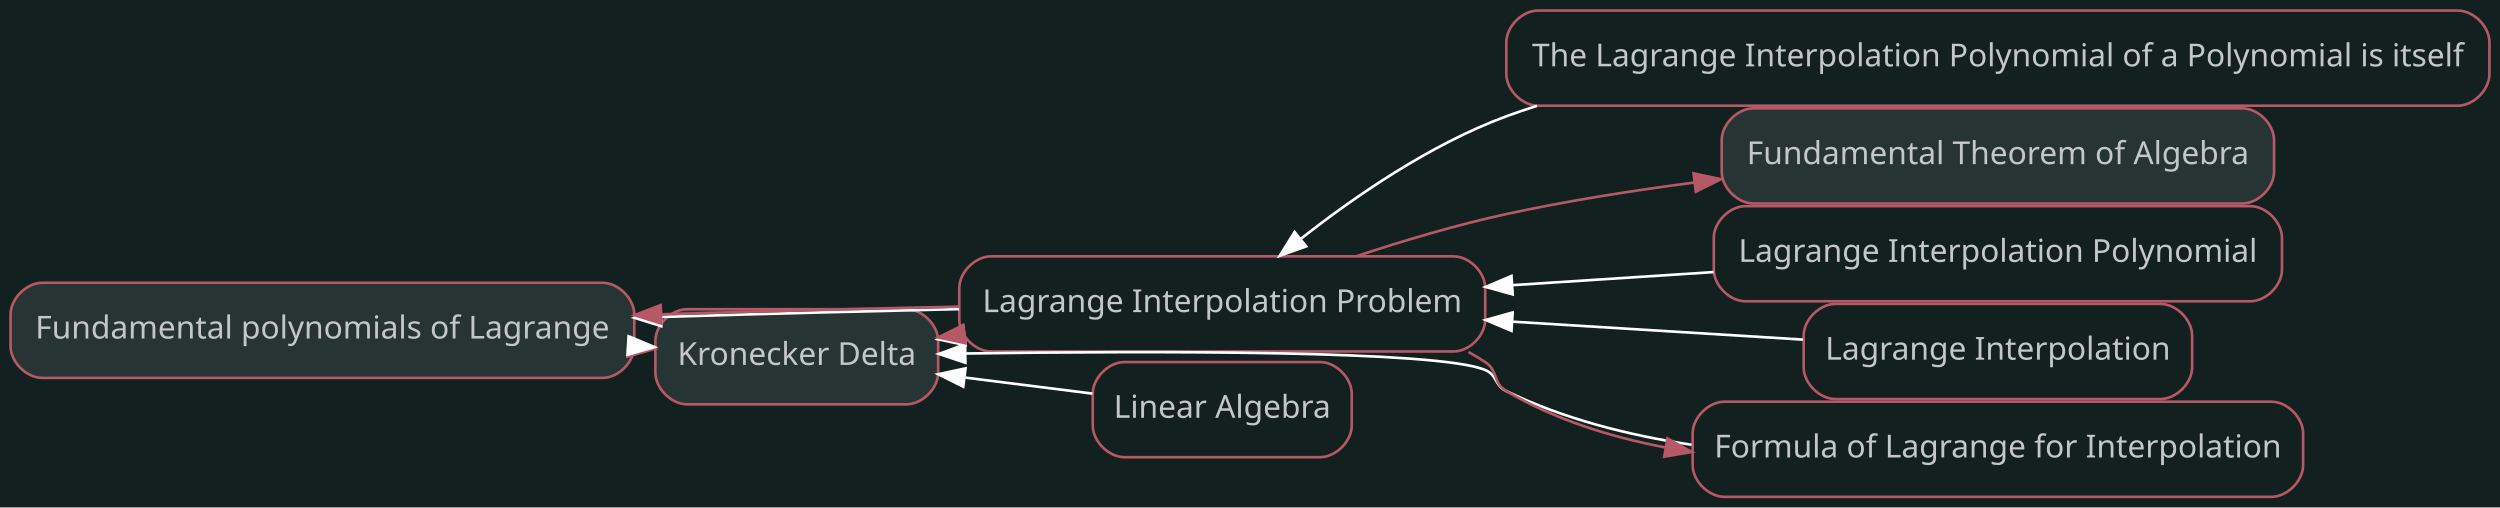
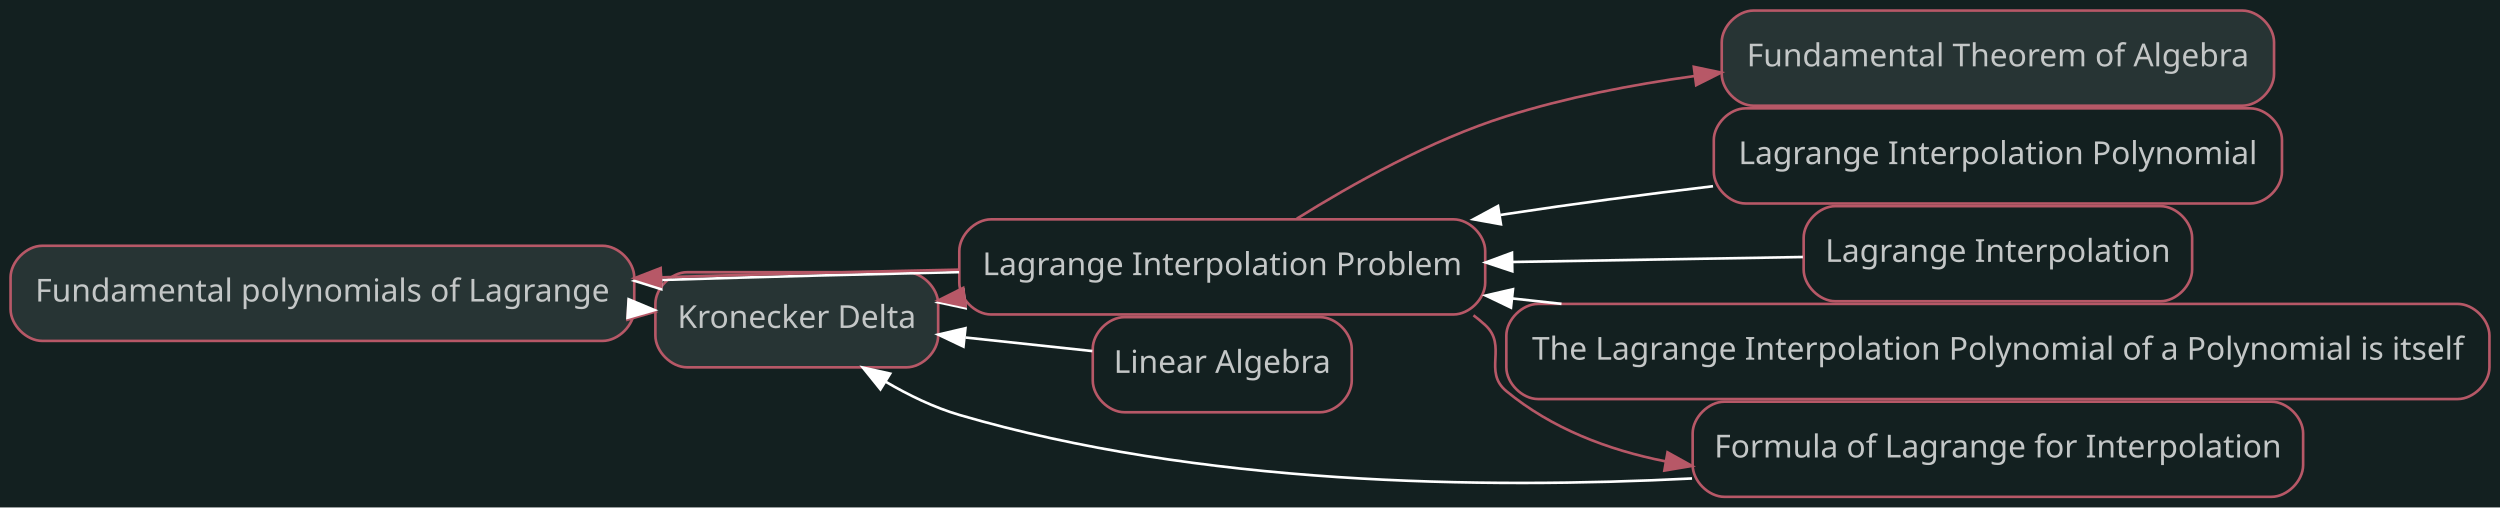
<svg xmlns="http://www.w3.org/2000/svg" xmlns:xlink="http://www.w3.org/1999/xlink" width="946pt" height="192pt" viewBox="0.00 0.00 946.00 192.00">
  <g id="graph0" class="graph" transform="scale(1 1) rotate(0) translate(4 188)">
    <polygon fill="#132020" stroke="transparent" points="-4,4 -4,-188 942,-188 942,4 -4,4" />
    <g id="node1" class="node">
      <g id="a_node1">
        <a xlink:href="/Knowledge/Fundamental polynomials of Lagrange.html" xlink:title="Fundamental polynomials of Lagrange" target="_parent">
-           <path fill="#273434" stroke="#b75867" d="M224,-81C224,-81 12,-81 12,-81 6,-81 0,-75 0,-69 0,-69 0,-57 0,-57 0,-51 6,-45 12,-45 12,-45 224,-45 224,-45 230,-45 236,-51 236,-57 236,-57 236,-69 236,-69 236,-75 230,-81 224,-81" />
-           <text text-anchor="middle" x="118" y="-59.9" font-family="sans" font-size="12.00" fill="#c4c7c7">Fundamental polynomials of Lagrange</text>
+           <path fill="#273434" stroke="#b75867" d="M224,-95C224,-95 12,-95 12,-95 6,-95 0,-89 0,-83 0,-83 0,-71 0,-71 0,-65 6,-59 12,-59 12,-59 224,-59 224,-59 230,-59 236,-65 236,-71 236,-71 236,-83 236,-83 236,-89 230,-95 224,-95" />
+           <text text-anchor="middle" x="118" y="-73.9" font-family="sans" font-size="12.00" fill="#c4c7c7">Fundamental polynomials of Lagrange</text>
        </a>
      </g>
    </g>
    <g id="node2" class="node">
      <g id="a_node2">
        <a xlink:href="/Knowledge/Kronecker Delta.html" xlink:title="Kronecker Delta" target="_parent">
-           <path fill="#273434" stroke="#b75867" d="M339,-71C339,-71 256,-71 256,-71 250,-71 244,-65 244,-59 244,-59 244,-47 244,-47 244,-41 250,-35 256,-35 256,-35 339,-35 339,-35 345,-35 351,-41 351,-47 351,-47 351,-59 351,-59 351,-65 345,-71 339,-71" />
-           <text text-anchor="middle" x="297.5" y="-49.9" font-family="sans" font-size="12.00" fill="#c4c7c7">Kronecker Delta</text>
+           <path fill="#273434" stroke="#b75867" d="M339,-85C339,-85 256,-85 256,-85 250,-85 244,-79 244,-73 244,-73 244,-61 244,-61 244,-55 250,-49 256,-49 256,-49 339,-49 339,-49 345,-49 351,-55 351,-61 351,-61 351,-73 351,-73 351,-79 345,-85 339,-85" />
+           <text text-anchor="middle" x="297.5" y="-63.9" font-family="sans" font-size="12.00" fill="#c4c7c7">Kronecker Delta</text>
        </a>
      </g>
    </g>
    <g id="edge1" class="edge">
-       <path fill="none" stroke="#b75867" d="M236.41,-56.39C236.56,-56.38 236.71,-56.37 236.87,-56.36" />
-       <polygon fill="#b75867" stroke="#b75867" points="233.86,-60.03 243.65,-55.98 233.47,-53.05 233.86,-60.03" />
+       <path fill="none" stroke="#b75867" d="M236.41,-70.39C236.56,-70.38 236.71,-70.37 236.87,-70.36" />
+       <polygon fill="#b75867" stroke="#b75867" points="233.86,-74.03 243.65,-69.98 233.47,-67.05 233.86,-74.03" />
    </g>
    <g id="node3" class="node">
      <g id="a_node3">
        <a xlink:href="/Knowledge/Lagrange Interpolation Problem.html" xlink:title="Lagrange Interpolation Problem" target="_parent">
-           <path fill="none" stroke="#b75867" d="M546,-91C546,-91 371,-91 371,-91 365,-91 359,-85 359,-79 359,-79 359,-67 359,-67 359,-61 365,-55 371,-55 371,-55 546,-55 546,-55 552,-55 558,-61 558,-67 558,-67 558,-79 558,-79 558,-85 552,-91 546,-91" />
-           <text text-anchor="middle" x="458.5" y="-69.9" font-family="sans" font-size="12.00" fill="#c4c7c7">Lagrange Interpolation Problem</text>
+           <path fill="none" stroke="#b75867" d="M546,-105C546,-105 371,-105 371,-105 365,-105 359,-99 359,-93 359,-93 359,-81 359,-81 359,-75 365,-69 371,-69 371,-69 546,-69 546,-69 552,-69 558,-75 558,-81 558,-81 558,-93 558,-93 558,-99 552,-105 546,-105" />
+           <text text-anchor="middle" x="458.5" y="-83.9" font-family="sans" font-size="12.00" fill="#c4c7c7">Lagrange Interpolation Problem</text>
        </a>
      </g>
    </g>
    <g id="edge2" class="edge">
-       <path fill="none" stroke="#ffffff" d="M246.15,-68.06C287.61,-69.34 325.44,-70.28 358.9,-71.03" />
-       <polygon fill="#ffffff" stroke="#ffffff" points="246.21,-64.56 236.1,-67.74 245.99,-71.56 246.21,-64.56" />
+       <path fill="none" stroke="#ffffff" d="M246.15,-82.06C287.61,-83.34 325.44,-84.28 358.9,-85.03" />
+       <polygon fill="#ffffff" stroke="#ffffff" points="246.21,-78.56 236.1,-81.74 245.99,-85.56 246.21,-78.56" />
+     </g>
+     <g id="edge4" class="edge">
+       <path fill="none" stroke="#ffffff" d="M236.87,-71.07C236.71,-71.08 236.56,-71.09 236.41,-71.1" />
+       <polygon fill="#ffffff" stroke="#ffffff" points="233.87,-74.76 243.65,-70.67 233.46,-67.77 233.87,-74.76" />
    </g>
    <g id="edge5" class="edge">
-       <path fill="none" stroke="#ffffff" d="M236.87,-57.07C236.71,-57.08 236.56,-57.09 236.41,-57.1" />
-       <polygon fill="#ffffff" stroke="#ffffff" points="233.87,-60.76 243.65,-56.67 233.46,-53.77 233.87,-60.76" />
-     </g>
-     <g id="edge6" class="edge">
-       <path fill="none" stroke="#ffffff" d="M358.74,-60.58C358.82,-60.59 358.91,-60.6 358.99,-60.61" />
-       <polygon fill="#ffffff" stroke="#ffffff" points="361.36,-57.38 351,-59.6 360.49,-64.32 361.36,-57.38" />
+       <path fill="none" stroke="#ffffff" d="M358.74,-74.58C358.82,-74.59 358.91,-74.6 358.99,-74.61" />
+       <polygon fill="#ffffff" stroke="#ffffff" points="361.36,-71.38 351,-73.6 360.49,-78.32 361.36,-71.38" />
    </g>
    <g id="node4" class="node">
      <g id="a_node4">
+         <a xlink:href="/Knowledge/Linear Algebra.html" xlink:title="Linear Algebra" target="_parent">
+           <path fill="none" stroke="#b75867" d="M495.5,-68C495.5,-68 421.5,-68 421.5,-68 415.5,-68 409.5,-62 409.5,-56 409.5,-56 409.5,-44 409.5,-44 409.5,-38 415.5,-32 421.5,-32 421.5,-32 495.5,-32 495.5,-32 501.5,-32 507.5,-38 507.5,-44 507.5,-44 507.5,-56 507.5,-56 507.5,-62 501.5,-68 495.5,-68" />
+           <text text-anchor="middle" x="458.5" y="-46.9" font-family="sans" font-size="12.00" fill="#c4c7c7">Linear Algebra</text>
+         </a>
+       </g>
+     </g>
+     <g id="edge3" class="edge">
+       <path fill="none" stroke="#ffffff" d="M361.34,-60.28C377.32,-58.57 394.23,-56.76 409.35,-55.15" />
+       <polygon fill="#ffffff" stroke="#ffffff" points="360.57,-56.84 351,-61.39 361.32,-63.8 360.57,-56.84" />
+     </g>
+     <g id="node5" class="node">
+       <g id="a_node5">
        <a xlink:href="/Knowledge/Formula of Lagrange for Interpolation.html" xlink:title="Formula of Lagrange for Interpolation" target="_parent">
          <path fill="none" stroke="#b75867" d="M855.5,-36C855.5,-36 648.5,-36 648.5,-36 642.5,-36 636.5,-30 636.5,-24 636.5,-24 636.5,-12 636.5,-12 636.5,-6 642.5,0 648.5,0 648.5,0 855.5,0 855.5,0 861.5,0 867.5,-6 867.5,-12 867.5,-12 867.5,-24 867.5,-24 867.5,-30 861.5,-36 855.5,-36" />
          <text text-anchor="middle" x="752" y="-14.9" font-family="sans" font-size="12.00" fill="#c4c7c7">Formula of Lagrange for Interpolation</text>
        </a>
      </g>
    </g>
-     <g id="edge3" class="edge">
-       <path fill="none" stroke="#ffffff" d="M361.45,-54.24C432.47,-55.24 540.44,-55.47 558,-48 562.63,-46.03 561.48,-42.2 566,-40 587.53,-29.55 612.07,-23.3 636.09,-19.7" />
-       <polygon fill="#ffffff" stroke="#ffffff" points="361.3,-50.73 351.25,-54.08 361.2,-57.73 361.3,-50.73" />
-     </g>
-     <g id="node5" class="node">
-       <g id="a_node5">
-         <a xlink:href="/Knowledge/Linear Algebra.html" xlink:title="Linear Algebra" target="_parent">
-           <path fill="none" stroke="#b75867" d="M495.5,-51C495.5,-51 421.5,-51 421.5,-51 415.5,-51 409.5,-45 409.5,-39 409.5,-39 409.5,-27 409.5,-27 409.5,-21 415.5,-15 421.5,-15 421.5,-15 495.5,-15 495.5,-15 501.5,-15 507.5,-21 507.5,-27 507.5,-27 507.5,-39 507.5,-39 507.5,-45 501.5,-51 495.5,-51" />
-           <text text-anchor="middle" x="458.5" y="-29.9" font-family="sans" font-size="12.00" fill="#c4c7c7">Linear Algebra</text>
-         </a>
-       </g>
-     </g>
-     <g id="edge4" class="edge">
-       <path fill="none" stroke="#ffffff" d="M361.34,-45.1C377.32,-43.09 394.23,-40.96 409.35,-39.06" />
-       <polygon fill="#ffffff" stroke="#ffffff" points="360.49,-41.68 351,-46.4 361.36,-48.62 360.49,-41.68" />
+     <g id="edge6" class="edge">
+       <path fill="none" stroke="#ffffff" d="M331.14,-43.55C339.8,-38.48 349.42,-33.81 359,-31 449.51,-4.49 556.82,-2.86 636.26,-6.95" />
+       <polygon fill="#ffffff" stroke="#ffffff" points="329.15,-40.67 322.5,-48.92 332.84,-46.62 329.15,-40.67" />
    </g>
    <g id="edge9" class="edge">
-       <path fill="none" stroke="#b75867" d="M358.9,-71.97C325.44,-71.28 287.61,-70.34 246.15,-69.06" />
-       <polygon fill="#b75867" stroke="#b75867" points="246.21,-65.56 236.1,-68.74 245.99,-72.56 246.21,-65.56" />
+       <path fill="none" stroke="#b75867" d="M358.9,-85.97C325.44,-85.28 287.61,-84.34 246.15,-83.06" />
+       <polygon fill="#b75867" stroke="#b75867" points="246.21,-79.56 236.1,-82.74 245.99,-86.56 246.21,-79.56" />
    </g>
    <g id="edge7" class="edge">
-       <path fill="none" stroke="#b75867" d="M358.99,-61.34C358.91,-61.33 358.82,-61.32 358.74,-61.31" />
-       <polygon fill="#b75867" stroke="#b75867" points="361.37,-58.12 351,-60.31 360.48,-65.06 361.37,-58.12" />
+       <path fill="none" stroke="#b75867" d="M358.99,-75.34C358.91,-75.33 358.82,-75.32 358.74,-75.31" />
+       <polygon fill="#b75867" stroke="#b75867" points="361.37,-72.12 351,-74.31 360.48,-79.06 361.37,-72.12" />
    </g>
    <g id="edge8" class="edge">
-       <path fill="none" stroke="#b75867" d="M551.65,-54.8C553.83,-53.61 555.95,-52.35 558,-51 563.05,-47.68 560.78,-43.06 566,-40 584.19,-29.34 605.11,-22.68 626.19,-18.68" />
-       <polygon fill="#b75867" stroke="#b75867" points="626.93,-22.1 636.2,-16.97 625.76,-15.2 626.93,-22.1" />
+       <path fill="none" stroke="#b75867" d="M553.56,-68.69C555.09,-67.53 556.58,-66.3 558,-65 566.61,-57.13 557,-47.42 566,-40 583.09,-25.9 604.29,-17.77 626.16,-13.43" />
+       <polygon fill="#b75867" stroke="#b75867" points="626.99,-16.84 636.25,-11.69 625.8,-9.94 626.99,-16.84" />
    </g>
    <g id="node6" class="node">
      <g id="a_node6">
        <a xlink:href="/Knowledge/Fundamental Theorem of Algebra.html" xlink:title="Fundamental Theorem of Algebra" target="_parent">
-           <path fill="#273434" stroke="#b75867" d="M844.5,-147C844.5,-147 659.5,-147 659.5,-147 653.5,-147 647.5,-141 647.5,-135 647.5,-135 647.5,-123 647.5,-123 647.5,-117 653.5,-111 659.5,-111 659.5,-111 844.5,-111 844.5,-111 850.5,-111 856.5,-117 856.5,-123 856.5,-123 856.5,-135 856.5,-135 856.5,-141 850.5,-147 844.5,-147" />
-           <text text-anchor="middle" x="752" y="-125.9" font-family="sans" font-size="12.00" fill="#c4c7c7">Fundamental Theorem of Algebra</text>
+           <path fill="#273434" stroke="#b75867" d="M844.5,-184C844.5,-184 659.5,-184 659.5,-184 653.5,-184 647.5,-178 647.5,-172 647.5,-172 647.5,-160 647.5,-160 647.5,-154 653.5,-148 659.5,-148 659.5,-148 844.5,-148 844.5,-148 850.5,-148 856.5,-154 856.5,-160 856.5,-160 856.5,-172 856.5,-172 856.5,-178 850.5,-184 844.5,-184" />
+           <text text-anchor="middle" x="752" y="-162.9" font-family="sans" font-size="12.00" fill="#c4c7c7">Fundamental Theorem of Algebra</text>
        </a>
      </g>
    </g>
    <g id="edge10" class="edge">
-       <path fill="none" stroke="#b75867" d="M509.35,-91.08C527.04,-96.92 547.22,-102.93 566,-107 588.82,-111.95 613.48,-115.86 637.12,-118.92" />
-       <polygon fill="#b75867" stroke="#b75867" points="636.83,-122.41 647.19,-120.18 637.7,-115.46 636.83,-122.41" />
+       <path fill="none" stroke="#b75867" d="M486.71,-105.25C507.52,-118.27 537.39,-135 566,-144 588.54,-151.09 613.29,-155.93 637.14,-159.22" />
+       <polygon fill="#b75867" stroke="#b75867" points="636.93,-162.72 647.3,-160.54 637.83,-155.78 636.93,-162.72" />
    </g>
    <g id="node7" class="node">
      <g id="a_node7">
        <a xlink:href="/Knowledge/Lagrange Interpolation Polynomial.html" xlink:title="Lagrange Interpolation Polynomial" target="_parent">
-           <path fill="none" stroke="#b75867" d="M847.5,-110C847.5,-110 656.5,-110 656.5,-110 650.5,-110 644.5,-104 644.5,-98 644.5,-98 644.5,-86 644.5,-86 644.5,-80 650.5,-74 656.5,-74 656.5,-74 847.5,-74 847.5,-74 853.5,-74 859.5,-80 859.5,-86 859.5,-86 859.5,-98 859.5,-98 859.5,-104 853.5,-110 847.5,-110" />
-           <text text-anchor="middle" x="752" y="-88.9" font-family="sans" font-size="12.00" fill="#c4c7c7">Lagrange Interpolation Polynomial</text>
+           <path fill="none" stroke="#b75867" d="M847.5,-147C847.5,-147 656.5,-147 656.5,-147 650.5,-147 644.5,-141 644.5,-135 644.5,-135 644.5,-123 644.5,-123 644.5,-117 650.5,-111 656.5,-111 656.5,-111 847.5,-111 847.5,-111 853.5,-111 859.5,-117 859.5,-123 859.5,-123 859.5,-135 859.5,-135 859.5,-141 853.5,-147 847.5,-147" />
+           <text text-anchor="middle" x="752" y="-125.9" font-family="sans" font-size="12.00" fill="#c4c7c7">Lagrange Interpolation Polynomial</text>
        </a>
      </g>
    </g>
    <g id="edge11" class="edge">
-       <path fill="none" stroke="#ffffff" d="M568.37,-80.1C593.24,-81.72 619.65,-83.44 644.42,-85.05" />
-       <polygon fill="#ffffff" stroke="#ffffff" points="568.4,-76.59 558.19,-79.43 567.94,-83.58 568.4,-76.59" />
+       <path fill="none" stroke="#ffffff" d="M563.69,-106.64C564.46,-106.76 565.23,-106.88 566,-107 591.26,-110.87 618.54,-114.45 644.2,-117.54" />
+       <polygon fill="#ffffff" stroke="#ffffff" points="563.95,-103.14 553.52,-105.01 562.84,-110.05 563.95,-103.14" />
    </g>
    <g id="node8" class="node">
      <g id="a_node8">
        <a xlink:href="/Knowledge/Lagrange Interpolation.html" xlink:title="Lagrange Interpolation" target="_parent">
-           <path fill="none" stroke="#b75867" d="M813.5,-73C813.5,-73 690.5,-73 690.5,-73 684.5,-73 678.5,-67 678.5,-61 678.5,-61 678.5,-49 678.5,-49 678.5,-43 684.5,-37 690.5,-37 690.5,-37 813.5,-37 813.5,-37 819.5,-37 825.5,-43 825.5,-49 825.5,-49 825.5,-61 825.5,-61 825.5,-67 819.5,-73 813.5,-73" />
-           <text text-anchor="middle" x="752" y="-51.9" font-family="sans" font-size="12.00" fill="#c4c7c7">Lagrange Interpolation</text>
+           <path fill="none" stroke="#b75867" d="M813.5,-110C813.5,-110 690.5,-110 690.5,-110 684.5,-110 678.5,-104 678.5,-98 678.5,-98 678.5,-86 678.5,-86 678.5,-80 684.5,-74 690.5,-74 690.5,-74 813.5,-74 813.5,-74 819.5,-74 825.5,-80 825.5,-86 825.5,-86 825.5,-98 825.5,-98 825.5,-104 819.5,-110 813.5,-110" />
+           <text text-anchor="middle" x="752" y="-88.9" font-family="sans" font-size="12.00" fill="#c4c7c7">Lagrange Interpolation</text>
        </a>
      </g>
    </g>
    <g id="edge12" class="edge">
-       <path fill="none" stroke="#ffffff" d="M568.43,-66.27C605.07,-64.01 645.04,-61.54 678.22,-59.49" />
-       <polygon fill="#ffffff" stroke="#ffffff" points="567.95,-62.8 558.19,-66.91 568.39,-69.78 567.95,-62.8" />
+       <path fill="none" stroke="#ffffff" d="M568.43,-88.87C605.07,-89.5 645.04,-90.18 678.22,-90.75" />
+       <polygon fill="#ffffff" stroke="#ffffff" points="568.25,-85.36 558.19,-88.69 568.13,-92.36 568.25,-85.36" />
    </g>
    <g id="node9" class="node">
      <g id="a_node9">
        <a xlink:href="/Knowledge/The Lagrange Interpolation Polynomial of a Polynomial is itself.html" xlink:title="The Lagrange Interpolation Polynomial of a Polynomial is itself" target="_parent">
-           <path fill="none" stroke="#b75867" d="M926,-184C926,-184 578,-184 578,-184 572,-184 566,-178 566,-172 566,-172 566,-160 566,-160 566,-154 572,-148 578,-148 578,-148 926,-148 926,-148 932,-148 938,-154 938,-160 938,-160 938,-172 938,-172 938,-178 932,-184 926,-184" />
-           <text text-anchor="middle" x="752" y="-162.9" font-family="sans" font-size="12.00" fill="#c4c7c7">The Lagrange Interpolation Polynomial of a Polynomial is itself</text>
+           <path fill="none" stroke="#b75867" d="M926,-73C926,-73 578,-73 578,-73 572,-73 566,-67 566,-61 566,-61 566,-49 566,-49 566,-43 572,-37 578,-37 578,-37 926,-37 926,-37 932,-37 938,-43 938,-49 938,-49 938,-61 938,-61 938,-67 932,-73 926,-73" />
+           <text text-anchor="middle" x="752" y="-51.9" font-family="sans" font-size="12.00" fill="#c4c7c7">The Lagrange Interpolation Polynomial of a Polynomial is itself</text>
        </a>
      </g>
    </g>
    <g id="edge13" class="edge">
-       <path fill="none" stroke="#ffffff" d="M488.19,-97.59C508.53,-113.59 537.23,-133.39 566,-144 569.79,-145.4 573.66,-146.71 577.58,-147.95" />
-       <polygon fill="#ffffff" stroke="#ffffff" points="490.26,-94.77 480.28,-91.23 485.87,-100.22 490.26,-94.77" />
+       <path fill="none" stroke="#ffffff" d="M568.35,-75.05C574.45,-74.38 580.64,-73.7 586.87,-73.02" />
+       <polygon fill="#ffffff" stroke="#ffffff" points="567.75,-71.6 558.19,-76.17 568.51,-78.55 567.75,-71.6" />
    </g>
  </g>
</svg>
